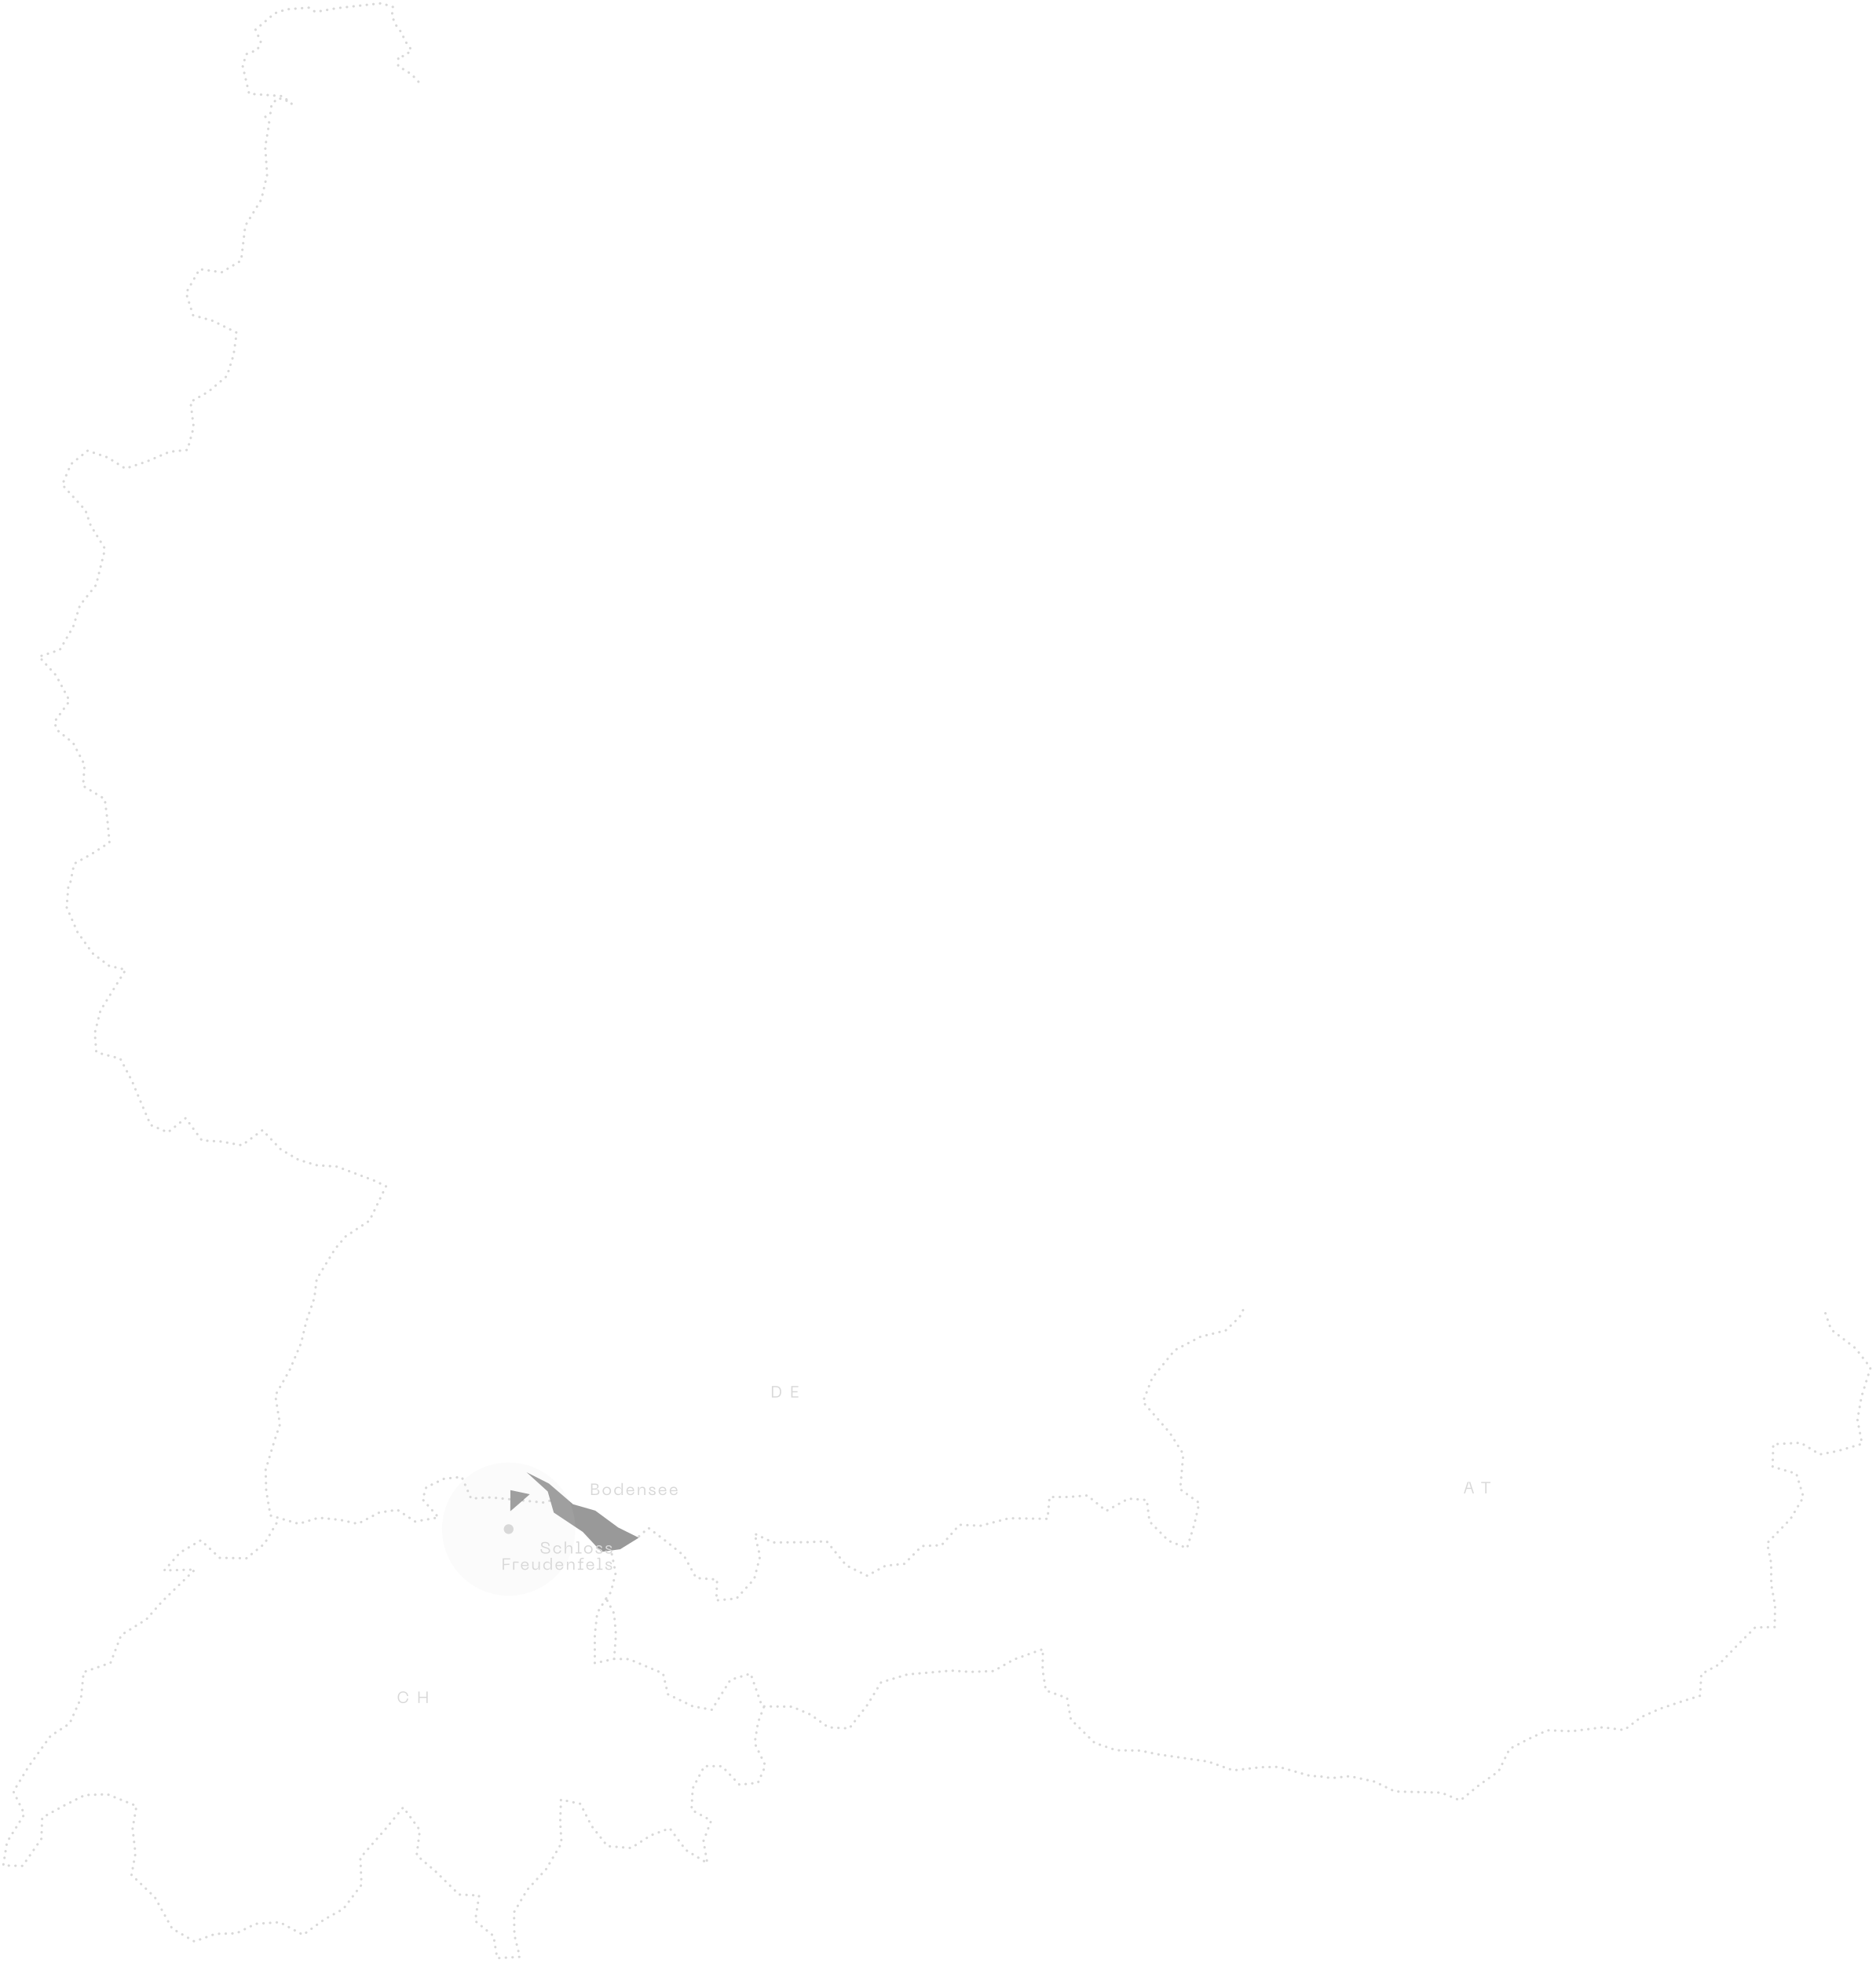
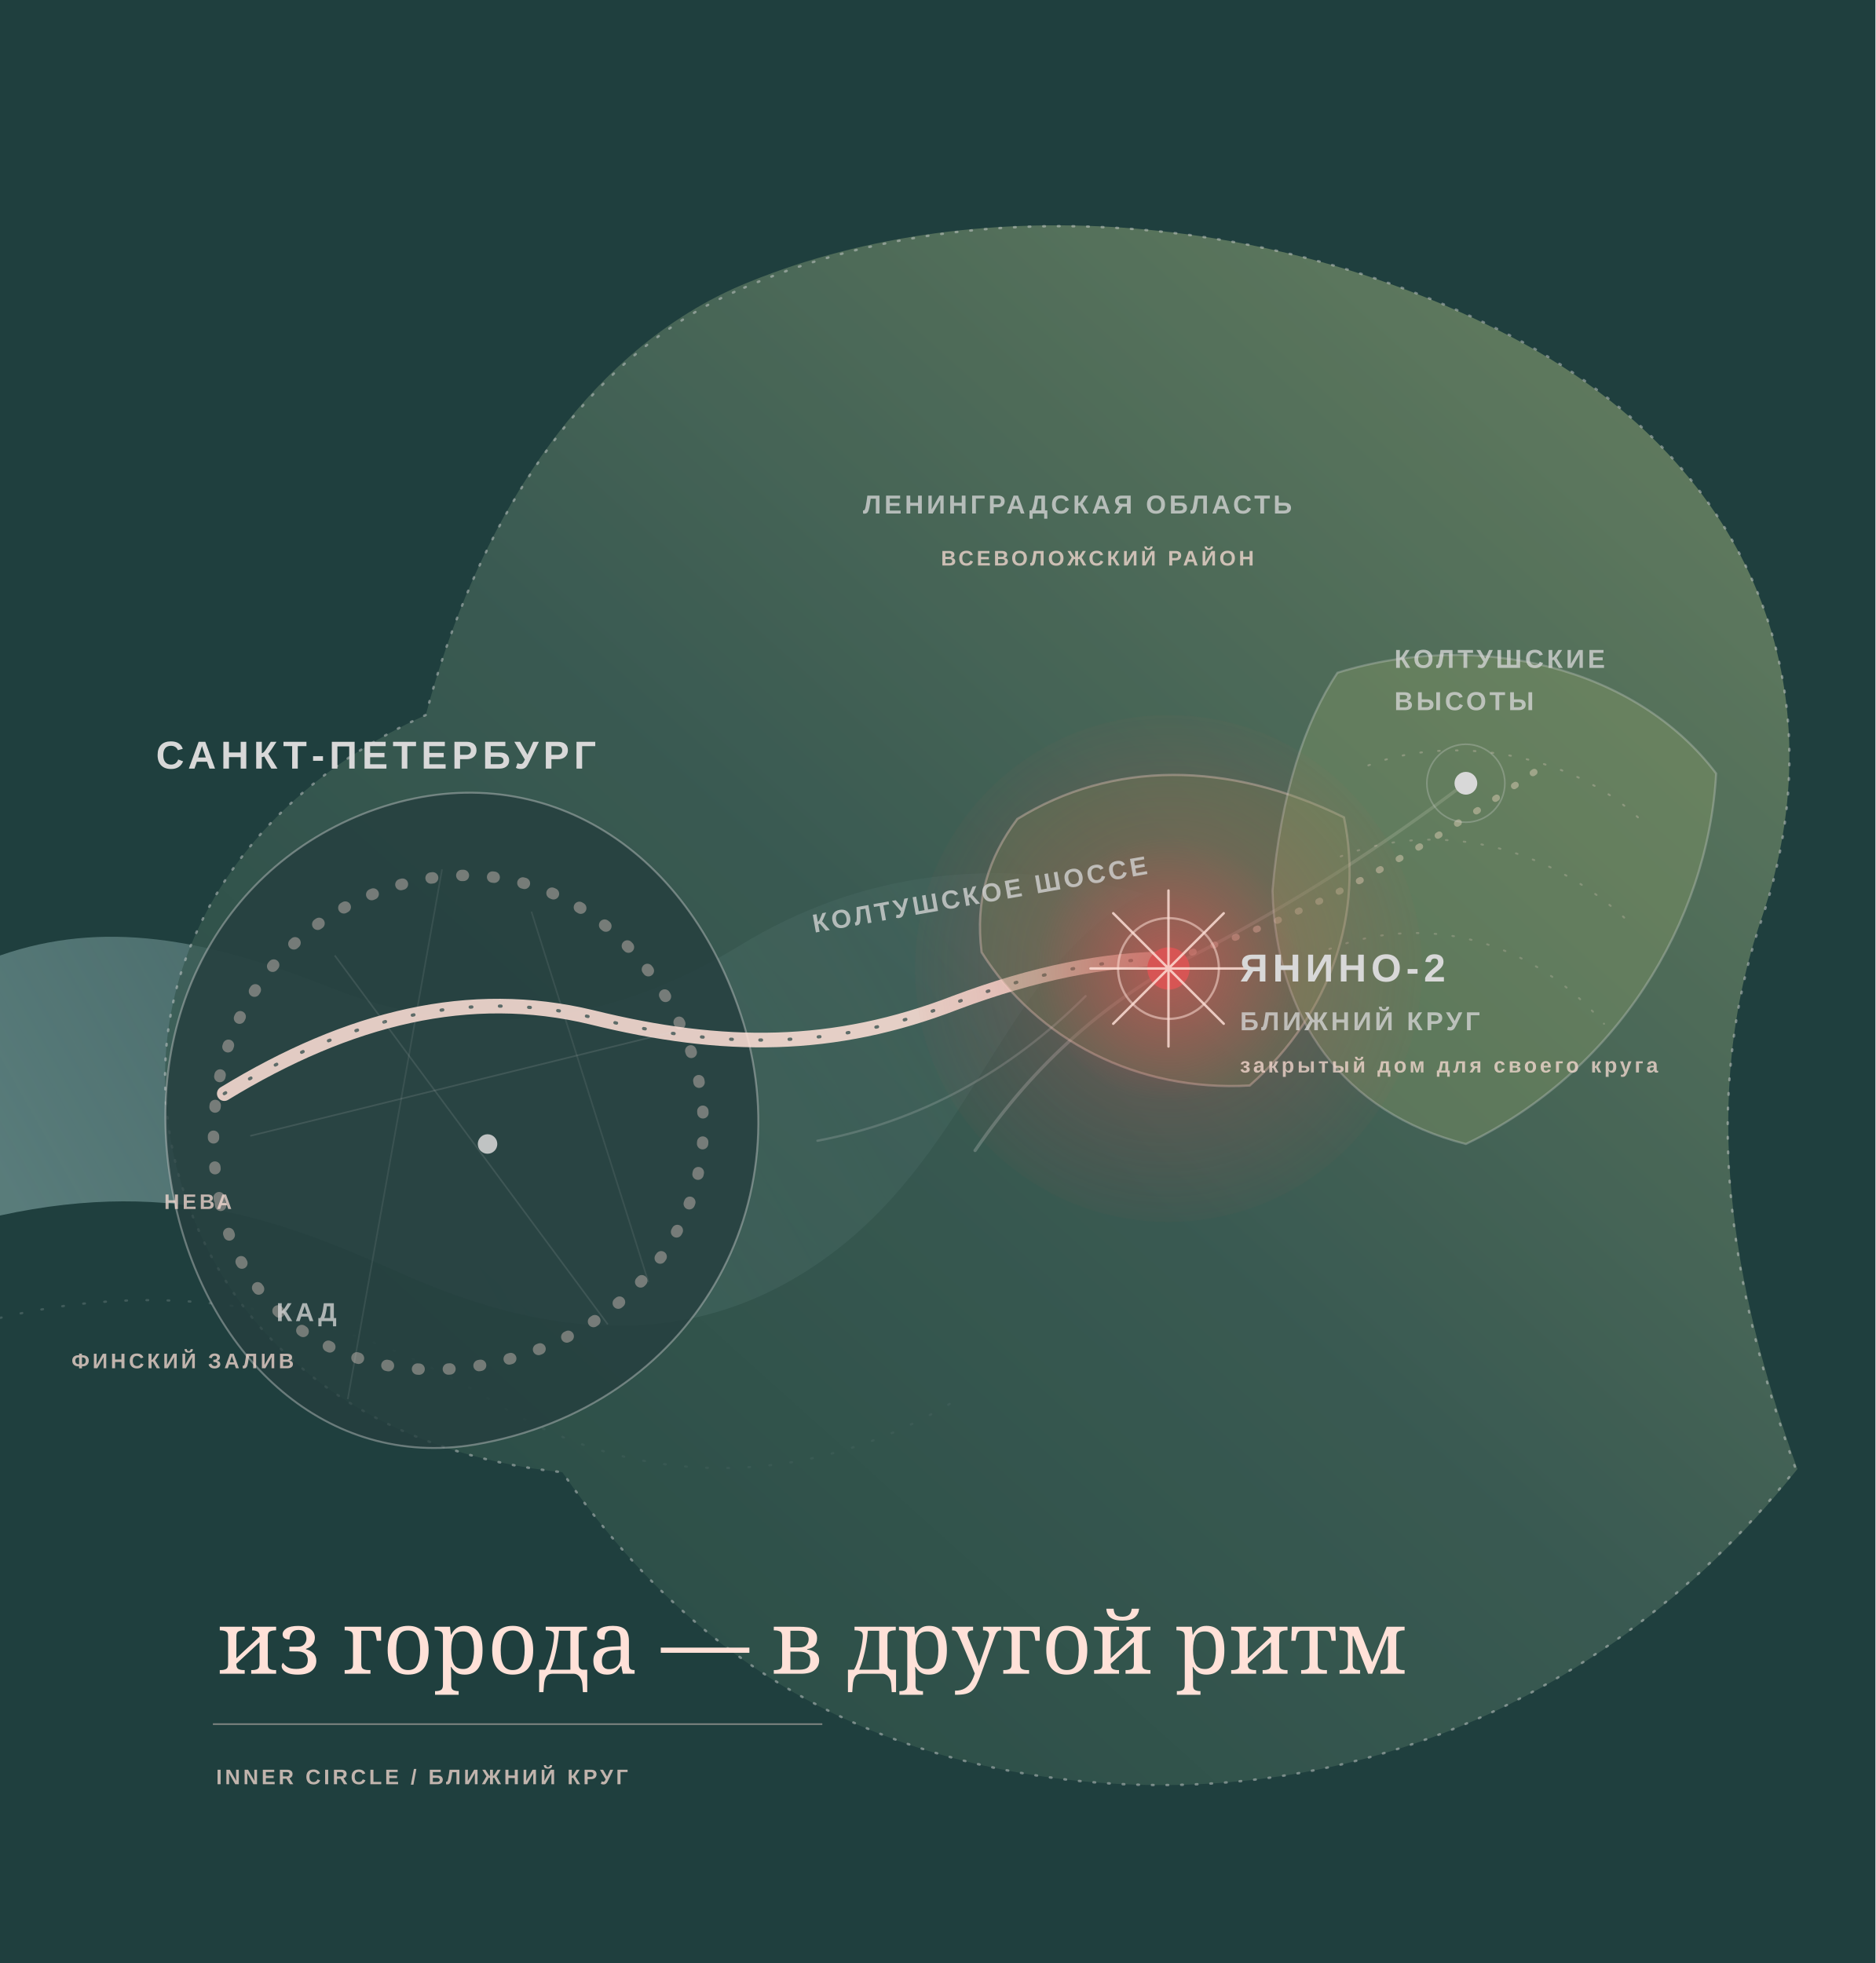
- <svg xmlns="http://www.w3.org/2000/svg" width="1154" height="1208" viewBox="0 0 1154 1208" fill="none">
-   <path d="M393.197 945.462L399.026 940.267L410.023 948.593L420.823 957.302L428.412 971.075L441.256 972.027L440.776 984.853L453.194 983.712L464.098 971.691L467.7 957.729L464.337 943.818L475.658 949.209L497.84 949.019L508.647 948.451L520.684 963.313L533.627 969.702L544.906 963.503L556.467 962.371L567.32 951.386L579.358 950.918L590.4 938.323L603.291 938.937L620.926 934.298L644.573 934.677L645.857 921.234H657.369L669.08 920.286L680.687 929.8L694.388 922.228L705.668 923.078L707.323 936.285L719.029 948.168L730.405 952.713L734.911 938.129L737.94 924.882L726.192 916.452L728.136 894.822L719.741 881.615L703.253 862.684L709.035 847.916L722.876 830.878L738.8 822.551L754.104 818.807L762.736 810.524L765 806.002M377.888 1020.87L387.03 1021.01L407.979 1029.81L411.018 1042.64L426.231 1050.02L437.98 1052.15L449.451 1033.74L461.867 1029.91L468.934 1050.07L487.275 1050.26L498.745 1055.13L509.741 1062.99L522.585 1063.65L533.628 1049.31L542.159 1035.3L558.458 1030.38L572.16 1029.24L585.431 1028.06L596.989 1028.87L611.449 1028.34L623.916 1021.2L641.731 1014.86L641.541 1027.59L643.533 1040.28L656.614 1044.96L658.936 1058.12L673.631 1072.6L686.951 1077.09L701.549 1077.28L712.544 1079.6L743.252 1084.01L758.802 1089.45L775.859 1087.51L786.903 1087.32L807.384 1093.19L810.601 1092.86L819.231 1094.23L830.601 1093.04L845.726 1096.36L858.423 1102.46L886.96 1103.18L898.52 1108L910.088 1098.58L922.127 1090.06L928.9 1076.24L940.559 1070.14L952.169 1064.79L967.242 1065.36L986.342 1062.95L999.424 1064.65L1009.95 1056.65L1021.32 1051.58L1033.84 1047.38L1046.11 1043.54L1046.87 1030.24L1057.58 1024.37L1069.47 1012.02L1079.99 1001.51L1092.03 1001.27L1092.27 988.066L1089.9 975.05L1089.85 961.893L1087.39 949.633L1101.75 934.767L1109.72 921.23L1105.36 906.89L1090.76 902.582L1091.14 888.761L1108.05 887.862L1119.81 895.009L1130.48 893.021L1145.78 888.524L1142.94 873.661L1145.41 859.61L1151 841.713L1141.85 829.787L1126.69 818.143C1124.92 812.915 1124.06 810.626 1122.5 806.002M377.888 1020.87L379 1006L377.888 993.002L373 983.71M377.888 1020.87L366 1023.5V1006L367.5 992.502L373 983.71M373 983.71L375.896 979.735L378.834 968.045L376.084 954.413M170.077 937.465L162.684 950.057L151.633 958.944L135.172 958.664L123.604 947.871L110.843 955.38L101.077 966.409L119.95 965.882L99.746 985.507L90.071 996.532L74.567 1006.18L68.022 1023.28L51.469 1028.99L49.858 1044.86L42.835 1060.68L31.125 1068.24L17.514 1087.2L8.261 1102.5L15.042 1116.38L4.324 1133.58L2 1147.98L13.91 1148.26L25.481 1131.54L25.96 1118.56L39.521 1111.06L52.235 1104.64L66.031 1104.17L84.004 1111.35L81.587 1125.17L83.341 1140.66L80.926 1153.78L95.297 1167.56L105.916 1186.8L119.626 1194.74L132.569 1190.08L145.421 1189.75L157.278 1183.9L172.174 1182.91L186.492 1190.7L199.344 1181.34L211.301 1174.69L222.445 1159.86L221.729 1143.27L237.142 1125.6L248.144 1112.2L258.346 1126.22L256.402 1141.71L268.02 1151.64L282.485 1165.89L294.811 1166.46L292.396 1182.1L303.679 1191.36L305.908 1205L319.856 1204.24L316.531 1190.79L316.299 1176.77L324.361 1163.04L336.071 1150.21L345.513 1134.25L344.707 1121.32L345.177 1107.45L357.134 1110.06L363.914 1123.51L373.779 1136.1L388.339 1137.24L400.479 1129.45L412.097 1125.07L421.962 1138.43L435.242 1146.55L432.87 1132.92L437.613 1120.37L425.519 1113.76L426.226 1100.56L433.439 1086.82L444.248 1086.92L455.018 1098.28L466.4 1097.09L471 1086.59L464.354 1072.71L466.446 1059.92L470.242 1049.9M338.185 923.584L334.489 924.635L321.083 923.352M313.409 922.593L301.706 921.466L289.864 922.167L284.132 908.863L273.282 909.989L262.291 915.247L260.023 922.679L269.824 933.804L255.422 936.315L244.527 929.114L233.393 930.779L220.175 937.739L209.185 935.277L196.11 933.994L183.839 937.734L173.884 934.798L166.401 932.621L163.795 917.186L163.463 904.498L168.632 887.406L172.28 876.422L169.391 858.72L178.202 843.196L185.308 826.435L188.434 813.316L193.408 798.828L194.877 787.086L206.204 768.527L212.642 760.915L227.333 751.2L237.514 730.036L230.549 726.628L207.384 717.916L194.402 717.015L183.412 713.563L172.804 707.352L161.524 695.468L148.876 704.795L136.089 702.479L124.246 701.813L114.202 688.09L103.306 696.85L92.695 692.305L87.1 679.285L81.178 665.129L73.977 651.447L60.191 647.848L59.242 647.281L58.347 635.682L61.801 621.904L70.898 607.132L77.34 596.773L67.06 594.306L57.017 586.683L47.685 573.615L41.005 558.328L42.047 545.544L42.996 544.549L45.648 531.529L56.36 525.566L67.346 518.462L66.16 505.253L64.46 491.711L51.101 483.616L52.048 470.69L45.037 457.245L35.234 449.345L33.382 444.373L42.809 431.306L34.471 415.587L24 404.082L36.792 399.918L45.03 385.714L49.151 372.552L59.106 360.007L64.648 337.764L55.788 323.372L52.567 313.996L38.302 298.278L43.656 285.638L53.94 277.354L66.158 281.472L77.149 288.338L90.035 284.124L104.346 278.016L115.338 276.88L119.176 262.913L117.232 247.337L128.317 240.993L139.645 231.38L143.714 218.46L145.657 204.729L130.828 197.391L118.796 193.982L114.484 180.251L122.822 165.622L136.419 167.564L148.362 160.363L150.921 138.963L160.775 122.819L164.376 107.525L163.19 90.442L165.702 75.483L163.19 71.695L166.412 69.565L167.081 64.451L170.772 60.474L174.847 61.088L179.584 63.977L173.946 59.184L153.295 57.678L149.265 40.35L151.733 33.249L158.412 30.692L160.449 25.667L157.228 18.239L163.624 12.795L168.929 8.249L176.178 5.739L190.149 4.698L194.08 7.359L207.538 4.992L234.727 2L241.885 4.32L241.127 9.726L243.496 15.265L247.144 20.189L249.274 25.209L253.254 30.89L248.706 34.535L245.106 34.724L245.007 40.831L249.228 43.151L253.442 45.899L257.753 50.585" stroke="#D8D8D8" stroke-width="1.5" stroke-linecap="round" stroke-linejoin="round" stroke-dasharray="0.1 4" vector-effect="non-scaling-stroke" />
-   <g opacity="0.4">
-     <path d="M392.764 946.137L380.334 939.963L366.313 929.625L352.616 925.696L337.79 912.973L324 906.002L337.038 917.838L338.643 923.393L338.633 923.476L340.751 930.819L358.589 942.7L370.032 955.002L376.762 954.067L381.657 953.366L391.87 947.05L393 946.348L392.76 946.209L392.764 946.137Z" fill="black" />
-     <path d="M321.355 923.583L326 919.548L314.049 917.002V922.814L314.045 922.893L314 930.002L321.351 923.663L321.355 923.583Z" fill="black" />
-   </g>
-   <path d="M244.723 1044.47C244.723 1046.53 245.953 1048.1 248.023 1048.1C249.823 1048.1 251.003 1047.02 251.213 1045.27H250.393C250.233 1046.62 249.403 1047.4 248.023 1047.4C246.383 1047.4 245.543 1046.18 245.543 1044.47C245.543 1042.77 246.383 1041.55 248.023 1041.55C249.403 1041.55 250.233 1042.32 250.393 1043.67H251.213C251.003 1041.93 249.823 1040.85 248.023 1040.85C245.953 1040.85 244.723 1042.42 244.723 1044.47Z" fill="#D8D8D8" />
-   <path d="M262.361 1040.95V1044.17H258.201V1040.95H257.381V1048H258.201V1044.87H262.361V1048H263.171V1040.95H262.361Z" fill="#D8D8D8" />
-   <path d="M477.186 852.952H474.946V860.002H477.186C478.896 860.002 480.716 859.512 480.716 856.472C480.716 853.442 478.896 852.952 477.186 852.952ZM477.186 859.302H475.766V853.652H477.186C478.436 853.652 479.896 853.872 479.896 856.472C479.896 859.082 478.436 859.302 477.186 859.302Z" fill="#D8D8D8" />
-   <path d="M486.879 860.002H491.249V859.302H487.699V856.822H490.749V856.122H487.699V853.652H491.249V852.952H486.879V860.002Z" fill="#D8D8D8" />
-   <path d="M363.73 920.002H366.05C367.76 920.002 368.83 919.552 368.83 918.132C368.83 916.872 367.98 916.432 366.9 916.412V916.172C367.63 916.122 368.31 915.702 368.31 914.682C368.31 913.292 367.32 912.952 365.6 912.952H363.73V920.002ZM364.55 915.982V913.652H365.63C366.78 913.652 367.49 913.722 367.49 914.812C367.49 915.812 366.78 915.982 365.63 915.982H364.55ZM364.55 919.302V916.682H366.08C367.28 916.682 368.01 916.962 368.01 917.992C368.01 919.102 367.28 919.302 366.08 919.302H364.55Z" fill="#D8D8D8" />
-   <path d="M370.77 917.512C370.77 918.962 371.81 920.102 373.4 920.102C374.98 920.102 376.01 918.962 376.01 917.512C376.01 916.072 374.98 914.932 373.4 914.932C371.81 914.932 370.77 916.072 370.77 917.512ZM371.59 917.512C371.59 916.482 372.22 915.632 373.4 915.632C374.57 915.632 375.2 916.482 375.2 917.512C375.2 918.552 374.57 919.402 373.4 919.402C372.22 919.402 371.59 918.552 371.59 917.512Z" fill="#D8D8D8" />
-   <path d="M383.252 920.002V912.652H382.432V915.762L382.572 916.332H382.332C382.122 915.552 381.452 914.932 380.322 914.932C378.882 914.932 377.952 916.042 377.952 917.512C377.952 918.992 378.882 920.102 380.322 920.102C381.452 920.102 382.122 919.482 382.332 918.712H382.572L382.432 919.272V920.002H383.252ZM382.432 917.512C382.432 918.842 381.592 919.402 380.562 919.402C379.532 919.402 378.772 918.842 378.772 917.512C378.772 916.192 379.532 915.632 380.562 915.632C381.592 915.632 382.432 916.192 382.432 917.512Z" fill="#D8D8D8" />
-   <path d="M385.456 917.452C385.456 918.882 386.206 920.102 387.986 920.102C389.566 920.102 390.166 919.032 390.356 918.262H389.536C389.356 919.022 388.806 919.422 387.986 919.422C386.756 919.422 386.306 918.612 386.256 917.672H390.186V917.352C390.186 915.822 389.266 914.932 387.866 914.932C386.456 914.932 385.456 915.852 385.456 917.452ZM386.256 917.052C386.256 916.252 386.886 915.622 387.866 915.622C388.856 915.622 389.386 916.252 389.386 917.052H386.256Z" fill="#D8D8D8" />
-   <path d="M395.096 915.632C395.946 915.632 396.356 916.032 396.356 917.072V920.002H397.166V916.962C397.166 915.582 396.436 914.932 395.316 914.932C394.236 914.932 393.606 915.562 393.406 916.462H393.176L393.306 915.892V915.032H392.486V920.002H393.306V917.802C393.306 916.462 394.046 915.632 395.096 915.632Z" fill="#D8D8D8" />
-   <path d="M403.422 918.712C403.422 917.642 402.362 917.422 401.382 917.102C400.582 916.842 400.242 916.692 400.242 916.212C400.242 915.762 400.682 915.602 401.232 915.602C402.022 915.602 402.432 915.932 402.432 916.602H403.252C403.252 915.782 402.782 914.932 401.232 914.932C400.092 914.932 399.422 915.452 399.422 916.242C399.422 917.142 400.182 917.432 401.122 917.732C401.932 917.982 402.602 918.092 402.602 918.742C402.602 919.252 402.242 919.432 401.472 919.432C400.512 919.432 400.012 919.032 400.012 918.172H399.192C399.192 919.352 399.852 920.102 401.462 920.102C402.952 920.102 403.422 919.462 403.422 918.712Z" fill="#D8D8D8" />
-   <path d="M405.262 917.452C405.262 918.882 406.012 920.102 407.792 920.102C409.372 920.102 409.972 919.032 410.162 918.262H409.342C409.162 919.022 408.612 919.422 407.792 919.422C406.562 919.422 406.112 918.612 406.062 917.672H409.992V917.352C409.992 915.822 409.072 914.932 407.672 914.932C406.262 914.932 405.262 915.852 405.262 917.452ZM406.062 917.052C406.062 916.252 406.692 915.622 407.672 915.622C408.662 915.622 409.192 916.252 409.192 917.052H406.062Z" fill="#D8D8D8" />
-   <path d="M412.093 917.452C412.093 918.882 412.843 920.102 414.623 920.102C416.203 920.102 416.803 919.032 416.993 918.262H416.173C415.993 919.022 415.443 919.422 414.623 919.422C413.393 919.422 412.943 918.612 412.893 917.672H416.823V917.352C416.823 915.822 415.903 914.932 414.503 914.932C413.093 914.932 412.093 915.852 412.093 917.452ZM412.893 917.052C412.893 916.252 413.523 915.622 414.503 915.622C415.493 915.622 416.023 916.252 416.023 917.052H412.893Z" fill="#D8D8D8" />
-   <path d="M338.521 954.222C338.521 952.752 336.921 952.372 335.541 951.942C334.381 951.582 333.761 951.312 333.761 950.572C333.761 949.792 334.471 949.552 335.441 949.552C336.521 949.552 337.411 950.072 337.411 951.272H338.231C338.231 950.122 337.521 948.852 335.441 948.852C333.701 948.852 332.941 949.512 332.941 950.592C332.941 951.842 333.951 952.222 335.341 952.642C336.461 952.972 337.701 953.192 337.701 954.262C337.701 955.112 337.011 955.402 335.811 955.402C334.331 955.402 333.441 955.032 333.441 953.362H332.621C332.621 955.012 333.351 956.102 335.811 956.102C337.891 956.102 338.521 955.272 338.521 954.222Z" fill="#D8D8D8" />
-   <path d="M340.45 953.512C340.45 954.952 341.38 956.102 342.99 956.102C343.95 956.102 345.18 955.562 345.31 954.122H344.48C344.34 955.072 343.71 955.402 342.99 955.402C341.81 955.402 341.27 954.542 341.27 953.512C341.27 952.492 341.81 951.632 342.99 951.632C343.71 951.632 344.34 951.962 344.48 952.912H345.31C345.18 951.472 343.95 950.932 342.99 950.932C341.38 950.932 340.45 952.082 340.45 953.512Z" fill="#D8D8D8" />
-   <path d="M350.33 950.932C349.25 950.932 348.62 951.562 348.42 952.462H348.19L348.32 951.892V948.652H347.5V956.002H348.32V953.802C348.32 952.462 349.06 951.632 350.11 951.632C350.96 951.632 351.37 952.032 351.37 953.072V956.002H352.18V952.962C352.18 951.582 351.45 950.932 350.33 950.932Z" fill="#D8D8D8" />
-   <path d="M354.225 956.002H357.825V955.302H356.435V949.242C356.435 948.772 356.215 948.512 355.755 948.552L354.595 948.652V949.352L355.625 949.262V955.302H354.225V956.002Z" fill="#D8D8D8" />
-   <path d="M359.387 953.512C359.387 954.962 360.427 956.102 362.017 956.102C363.597 956.102 364.627 954.962 364.627 953.512C364.627 952.072 363.597 950.932 362.017 950.932C360.427 950.932 359.387 952.072 359.387 953.512ZM360.207 953.512C360.207 952.482 360.837 951.632 362.017 951.632C363.187 951.632 363.817 952.482 363.817 953.512C363.817 954.552 363.187 955.402 362.017 955.402C360.837 955.402 360.207 954.552 360.207 953.512Z" fill="#D8D8D8" />
-   <path d="M370.699 954.712C370.699 953.642 369.639 953.422 368.659 953.102C367.859 952.842 367.519 952.692 367.519 952.212C367.519 951.762 367.959 951.602 368.509 951.602C369.299 951.602 369.709 951.932 369.709 952.602H370.529C370.529 951.782 370.059 950.932 368.509 950.932C367.369 950.932 366.699 951.452 366.699 952.242C366.699 953.142 367.459 953.432 368.399 953.732C369.209 953.982 369.879 954.092 369.879 954.742C369.879 955.252 369.519 955.432 368.749 955.432C367.789 955.432 367.289 955.032 367.289 954.172H366.469C366.469 955.352 367.129 956.102 368.739 956.102C370.229 956.102 370.699 955.462 370.699 954.712Z" fill="#D8D8D8" />
-   <path d="M376.67 954.712C376.67 953.642 375.61 953.422 374.63 953.102C373.83 952.842 373.49 952.692 373.49 952.212C373.49 951.762 373.93 951.602 374.48 951.602C375.27 951.602 375.68 951.932 375.68 952.602H376.5C376.5 951.782 376.03 950.932 374.48 950.932C373.34 950.932 372.67 951.452 372.67 952.242C372.67 953.142 373.43 953.432 374.37 953.732C375.18 953.982 375.85 954.092 375.85 954.742C375.85 955.252 375.49 955.432 374.72 955.432C373.76 955.432 373.26 955.032 373.26 954.172H372.44C372.44 955.352 373.1 956.102 374.71 956.102C376.2 956.102 376.67 955.462 376.67 954.712Z" fill="#D8D8D8" />
-   <path d="M309.322 966.002H310.142V963.172L313.472 962.972V962.262L310.142 962.462V959.652H313.942V958.952H309.322V966.002Z" fill="#D8D8D8" />
-   <path d="M315.703 966.002H316.523V961.642L319.153 961.732V961.032L316.393 960.942C315.923 960.922 315.703 961.152 315.703 961.622V966.002Z" fill="#D8D8D8" />
-   <path d="M320.565 963.452C320.565 964.882 321.315 966.102 323.095 966.102C324.675 966.102 325.275 965.032 325.465 964.262H324.645C324.465 965.022 323.915 965.422 323.095 965.422C321.865 965.422 321.415 964.612 321.365 963.672H325.295V963.352C325.295 961.822 324.375 960.932 322.975 960.932C321.565 960.932 320.565 961.852 320.565 963.452ZM321.365 963.052C321.365 962.252 321.995 961.622 322.975 961.622C323.965 961.622 324.495 962.252 324.495 963.052H321.365Z" fill="#D8D8D8" />
-   <path d="M329.575 965.402C328.715 965.402 328.315 965.002 328.315 963.962V961.032H327.495V964.072C327.495 965.452 328.225 966.102 329.355 966.102C330.435 966.102 331.065 965.472 331.265 964.572H331.495L331.365 965.142V966.002H332.175V961.032H331.365V963.242C331.365 964.572 330.625 965.402 329.575 965.402Z" fill="#D8D8D8" />
-   <path d="M339.594 966.002V958.652H338.774V961.762L338.914 962.332H338.674C338.464 961.552 337.794 960.932 336.664 960.932C335.224 960.932 334.294 962.042 334.294 963.512C334.294 964.992 335.224 966.102 336.664 966.102C337.794 966.102 338.464 965.482 338.674 964.712H338.914L338.774 965.272V966.002H339.594ZM338.774 963.512C338.774 964.842 337.934 965.402 336.904 965.402C335.874 965.402 335.114 964.842 335.114 963.512C335.114 962.192 335.874 961.632 336.904 961.632C337.934 961.632 338.774 962.192 338.774 963.512Z" fill="#D8D8D8" />
-   <path d="M341.798 963.452C341.798 964.882 342.548 966.102 344.328 966.102C345.908 966.102 346.508 965.032 346.698 964.262H345.878C345.698 965.022 345.148 965.422 344.328 965.422C343.098 965.422 342.648 964.612 342.598 963.672H346.528V963.352C346.528 961.822 345.608 960.932 344.208 960.932C342.798 960.932 341.798 961.852 341.798 963.452ZM342.598 963.052C342.598 962.252 343.228 961.622 344.208 961.622C345.198 961.622 345.728 962.252 345.728 963.052H342.598Z" fill="#D8D8D8" />
-   <path d="M351.438 961.632C352.288 961.632 352.698 962.032 352.698 963.072V966.002H353.508V962.962C353.508 961.582 352.778 960.932 351.658 960.932C350.578 960.932 349.948 961.562 349.748 962.462H349.518L349.648 961.892V961.032H348.828V966.002H349.648V963.802C349.648 962.462 350.388 961.632 351.438 961.632Z" fill="#D8D8D8" />
-   <path d="M358.322 959.352H359.222V958.652H358.362C357.172 958.652 356.682 959.282 356.682 960.272V961.032H355.582V961.732H356.682V965.302H355.582V966.002H358.942V965.302H357.492V961.732H358.942V961.032H357.492V960.292C357.492 959.642 357.692 959.352 358.322 959.352Z" fill="#D8D8D8" />
-   <path d="M360.784 963.452C360.784 964.882 361.534 966.102 363.314 966.102C364.894 966.102 365.494 965.032 365.684 964.262H364.864C364.684 965.022 364.134 965.422 363.314 965.422C362.084 965.422 361.634 964.612 361.584 963.672H365.514V963.352C365.514 961.822 364.594 960.932 363.194 960.932C361.784 960.932 360.784 961.852 360.784 963.452ZM361.584 963.052C361.584 962.252 362.214 961.622 363.194 961.622C364.184 961.622 364.714 962.252 364.714 963.052H361.584Z" fill="#D8D8D8" />
-   <path d="M367.172 966.002H370.772V965.302H369.382V959.242C369.382 958.772 369.162 958.512 368.702 958.552L367.542 958.652V959.352L368.572 959.262V965.302H367.172V966.002Z" fill="#D8D8D8" />
-   <path d="M376.67 964.712C376.67 963.642 375.61 963.422 374.63 963.102C373.83 962.842 373.49 962.692 373.49 962.212C373.49 961.762 373.93 961.602 374.48 961.602C375.27 961.602 375.68 961.932 375.68 962.602H376.5C376.5 961.782 376.03 960.932 374.48 960.932C373.34 960.932 372.67 961.452 372.67 962.242C372.67 963.142 373.43 963.432 374.37 963.732C375.18 963.982 375.85 964.092 375.85 964.742C375.85 965.252 375.49 965.432 374.72 965.432C373.76 965.432 373.26 965.032 373.26 964.172H372.44C372.44 965.352 373.1 966.102 374.71 966.102C376.2 966.102 376.67 965.462 376.67 964.712Z" fill="#D8D8D8" />
-   <path d="M906.156 919.002H906.966L904.696 911.952H903.016L900.736 919.002H901.556L902.436 916.242H905.266L906.156 919.002ZM902.666 915.542L903.736 912.182H903.966L905.046 915.542H902.666Z" fill="#D8D8D8" />
-   <path d="M917.152 911.952H911.442V912.652H913.902V919.002H914.712V912.652H917.152V911.952Z" fill="#D8D8D8" />
-   <circle cx="313" cy="941.002" r="3" fill="#D8D8D8" />
-   <circle opacity="0.1" cx="313" cy="941.002" r="41" fill="#D8D8D8" />
+ <svg xmlns="http://www.w3.org/2000/svg" width="1154" height="1208" viewBox="0 0 1154 1208" fill="none" role="img" aria-labelledby="map-title map-desc">
+   <defs>
+     <linearGradient id="water" x1="72" y1="848" x2="676" y2="508" gradientUnits="userSpaceOnUse">
+       <stop stop-color="#6F9392" stop-opacity="0.72" />
+       <stop offset="1" stop-color="#6F9392" stop-opacity="0.16" />
+     </linearGradient>
+     <linearGradient id="land" x1="266" y1="1009" x2="982" y2="212" gradientUnits="userSpaceOnUse">
+       <stop stop-color="#2D5149" />
+       <stop offset="0.48" stop-color="#44645A" />
+       <stop offset="1" stop-color="#78906B" />
+     </linearGradient>
+     <radialGradient id="homeGlow" cx="0" cy="0" r="1" gradientUnits="userSpaceOnUse" gradientTransform="translate(719 596) rotate(90) scale(170)">
+       <stop stop-color="#D75554" stop-opacity="0.72" />
+       <stop offset="0.48" stop-color="#D75554" stop-opacity="0.18" />
+       <stop offset="1" stop-color="#D75554" stop-opacity="0" />
+     </radialGradient>
+     <filter id="softGlow" x="-80" y="-80" width="160" height="160" filterUnits="userSpaceOnUse" color-interpolation-filters="sRGB">
+       <feGaussianBlur stdDeviation="14" />
+     </filter>
+     <style>
+     .label{font-family:Arial;font-size:24px;font-weight:800;letter-spacing:.12em;fill:#D8D8D8}
+     .small{font-family:Arial;font-size:16px;font-weight:700;letter-spacing:.12em;fill:#D8D8D8;opacity:.76}
+     .fine{font-family:Arial;font-size:13px;font-weight:700;letter-spacing:.14em;fill:#FFE1D8;opacity:.72}
+     .serif{font-family:Georgia;font-size:54px;fill:#FFE1D8}
+   </style>
+   </defs>
+   <rect width="1154" height="1208" fill="#1F3F3E" />
+   <path d="M0 748C110 724 180 754 250 785C339 824 434 835 520 765C603 697 622 590 704 550C614 526 530 536 455 582C370 634 284 640 204 608C126 577 63 566 0 588V748Z" fill="url(#water)" />
+   <path d="M0 811C106 786 208 804 306 864C394 918 502 917 594 858" stroke="#D8D8D8" stroke-opacity=".18" stroke-width="1.4" stroke-dasharray="1 12" stroke-linecap="round" />
+   <path d="M455 176C596 116 784 129 935 210C1081 289 1131 427 1084 565C1046 675 1065 791 1106 904C1003 1034 846 1114 664 1096C519 1081 420 1013 346 906C239 895 154 839 118 747C70 625 130 500 262 440C292 326 356 219 455 176Z" fill="url(#land)" opacity=".72" />
+   <path d="M458 177C598 116 786 130 936 210C1081 289 1131 428 1084 566C1046 676 1064 792 1105 904C1002 1034 846 1114 664 1096C520 1081 420 1013 346 906C239 895 154 839 118 747C70 625 130 500 262 440C292 326 357 219 458 177Z" stroke="#D8D8D8" stroke-opacity=".46" stroke-width="1.5" stroke-dasharray="1 8" stroke-linecap="round" stroke-linejoin="round" />
+   <path d="M108 742C84 635 131 538 223 501C321 462 416 512 454 619C497 739 427 866 292 889C201 904 129 836 108 742Z" fill="#253F3E" fill-opacity=".82" stroke="#D8D8D8" stroke-opacity=".4" stroke-width="1.2" />
+   <path d="M135 738C119 653 157 579 230 550C313 517 391 559 423 641C456 727 403 818 302 839C226 855 151 820 135 738Z" stroke="#FFE1D8" stroke-opacity=".36" stroke-width="7" stroke-linecap="round" stroke-dasharray="1 18" />
+   <path d="M138 673C215 626 289 608 364 626C445 646 513 646 588 617C636 599 680 590 721 590" stroke="#FFE1D8" stroke-opacity=".86" stroke-width="9" stroke-linecap="round" />
+   <path d="M138 673C215 626 289 608 364 626C445 646 513 646 588 617C636 599 680 590 721 590" stroke="#1F3F3E" stroke-opacity=".68" stroke-width="2" stroke-linecap="round" stroke-dasharray="1 17" />
+   <path d="M720 590C796 569 872 526 950 471" stroke="#FFE1D8" stroke-opacity=".54" stroke-width="4" stroke-linecap="round" stroke-dasharray="1 13" />
+   <path d="M600 708C637 654 682 614 738 586C794 557 849 522 903 481" stroke="#D8D8D8" stroke-opacity=".26" stroke-width="2" stroke-linecap="round" />
+   <path d="M626 504C684 468 756 468 827 503C839 561 820 623 769 668C700 672 638 640 604 586C600 554 608 528 626 504Z" fill="#6F7F54" fill-opacity=".36" stroke="#FFE1D8" stroke-opacity=".34" stroke-width="1.4" />
+   <path d="M823 414C910 387 1007 411 1056 476C1051 568 994 660 902 704C827 685 785 627 783 548C788 489 803 444 823 414Z" fill="#879C68" fill-opacity=".38" stroke="#D8D8D8" stroke-opacity=".3" stroke-width="1.3" />
+   <path d="M842 471C891 452 965 462 1009 504" stroke="#FFE1D8" stroke-opacity=".25" stroke-width="1.2" stroke-linecap="round" stroke-dasharray="1 10" />
+   <path d="M825 527C882 505 951 518 1003 568" stroke="#FFE1D8" stroke-opacity=".22" stroke-width="1.2" stroke-linecap="round" stroke-dasharray="1 10" />
+   <path d="M818 584C879 561 943 579 987 630" stroke="#FFE1D8" stroke-opacity=".2" stroke-width="1.2" stroke-linecap="round" stroke-dasharray="1 10" />
+   <path d="M154 699L414 635" stroke="#D8D8D8" stroke-opacity=".13" stroke-width="1" />
+   <path d="M206 588L374 815" stroke="#D8D8D8" stroke-opacity=".12" stroke-width="1" />
+   <path d="M272 535L214 861" stroke="#D8D8D8" stroke-opacity=".1" stroke-width="1" />
+   <path d="M327 561L399 789" stroke="#D8D8D8" stroke-opacity=".1" stroke-width="1" />
+   <path d="M503 702C566 690 621 660 668 613" stroke="#D8D8D8" stroke-opacity=".2" stroke-width="1.4" stroke-linecap="round" />
+   <circle cx="719" cy="596" r="156" fill="url(#homeGlow)" />
+   <circle cx="719" cy="596" r="36" fill="#D75554" fill-opacity=".18" filter="url(#softGlow)" />
+   <circle cx="719" cy="596" r="13" fill="#D75554" />
+   <circle cx="719" cy="596" r="31" stroke="#FFE1D8" stroke-opacity=".52" stroke-width="1.4" />
+   <path d="M719 548V644M671 596H767M685 562L753 630M753 562L685 630" stroke="#FFE1D8" stroke-width="1.5" stroke-linecap="round" opacity=".82" />
+   <circle cx="902" cy="482" r="7" fill="#D8D8D8" />
+   <circle cx="902" cy="482" r="24" stroke="#D8D8D8" stroke-opacity=".28" stroke-width="1" />
+   <circle cx="300" cy="704" r="6" fill="#D8D8D8" opacity=".86" />
+   <text class="label" x="96" y="473">САНКТ-ПЕТЕРБУРГ</text>
+   <text class="small" x="170" y="813">КАД</text>
+   <text class="small" x="501" y="574" transform="rotate(-10 501 574)">КОЛТУШСКОЕ ШОССЕ</text>
+   <text class="fine" x="101" y="744">НЕВА</text>
+   <text class="fine" x="44" y="842">ФИНСКИЙ ЗАЛИВ</text>
+   <text class="small" x="531" y="316">ЛЕНИНГРАДСКАЯ ОБЛАСТЬ</text>
+   <text class="fine" x="579" y="348">ВСЕВОЛОЖСКИЙ РАЙОН</text>
+   <text class="label" x="763" y="604">ЯНИНО-2</text>
+   <text class="small" x="763" y="634">БЛИЖНИЙ КРУГ</text>
+   <text class="fine" x="763" y="660">закрытый дом для своего круга</text>
+   <text class="small" x="858" y="411">КОЛТУШСКИЕ</text>
+   <text class="small" x="858" y="437">ВЫСОТЫ</text>
+   <text class="serif" x="134" y="1030">из города — в другой ритм</text>
+   <path d="M131 1061H506" stroke="#FFE1D8" stroke-opacity=".42" stroke-width="1" />
+   <text class="fine" x="133" y="1098">INNER CIRCLE / БЛИЖНИЙ КРУГ</text>
</svg>
